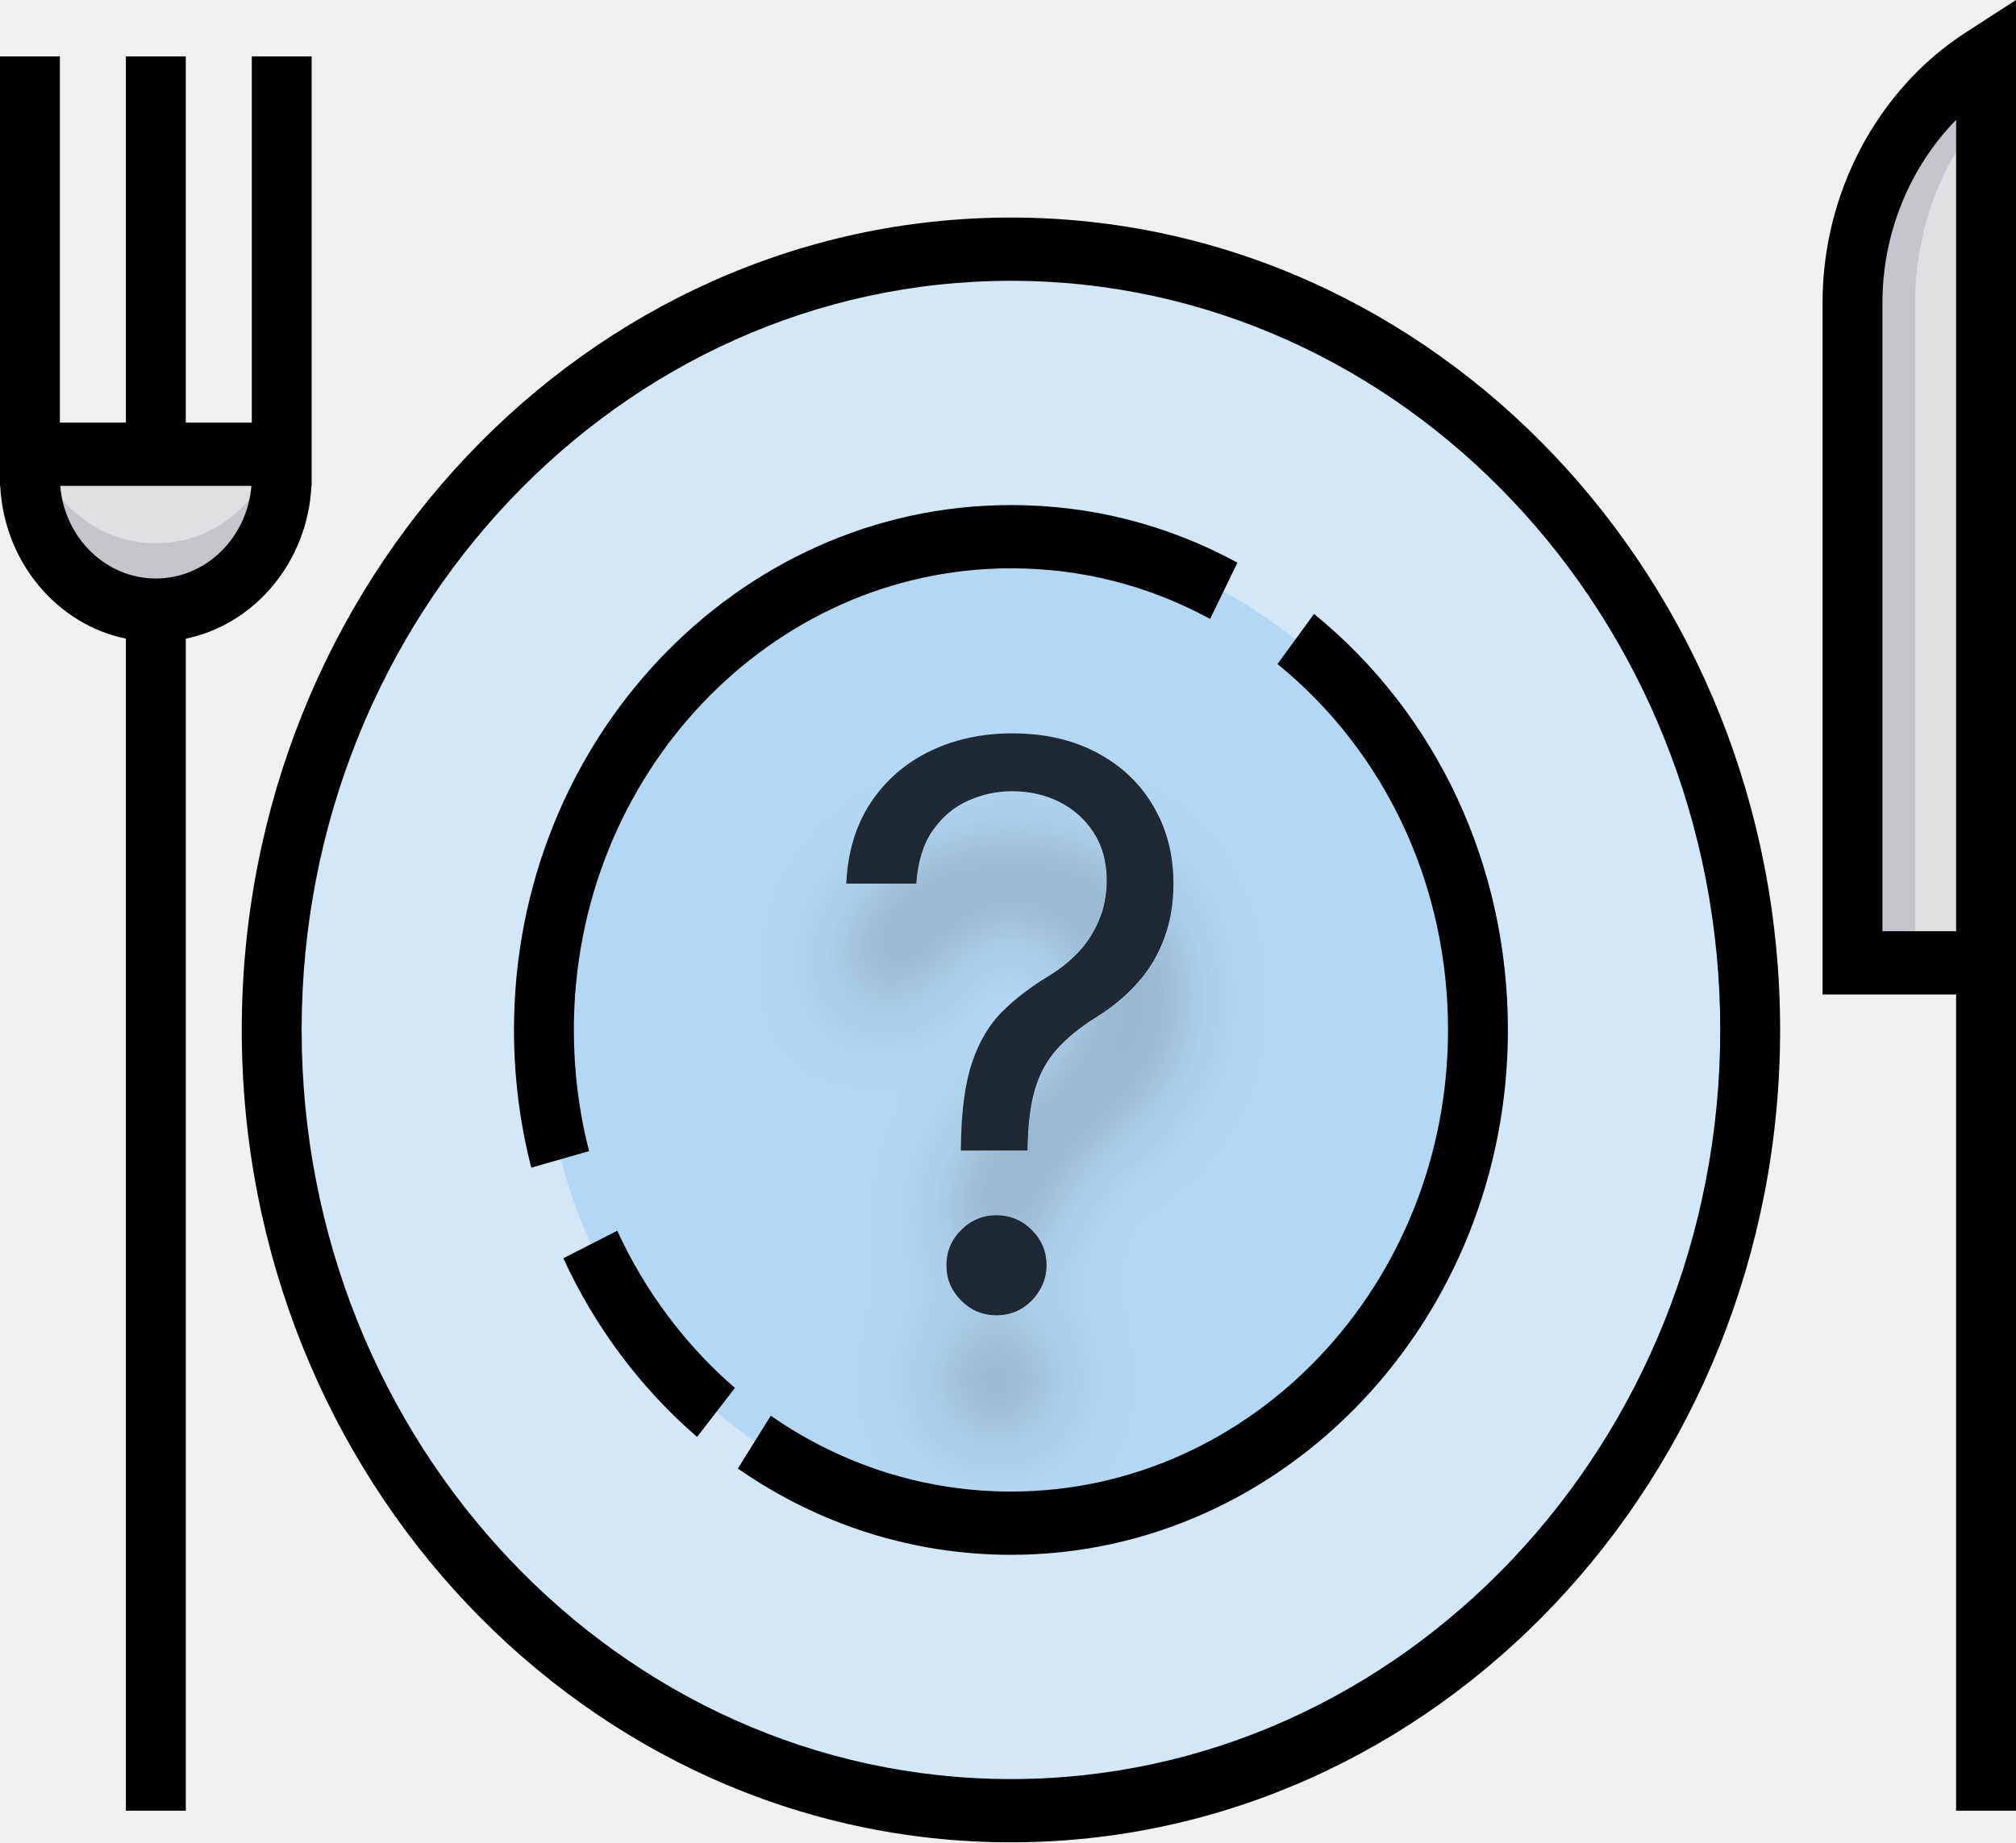
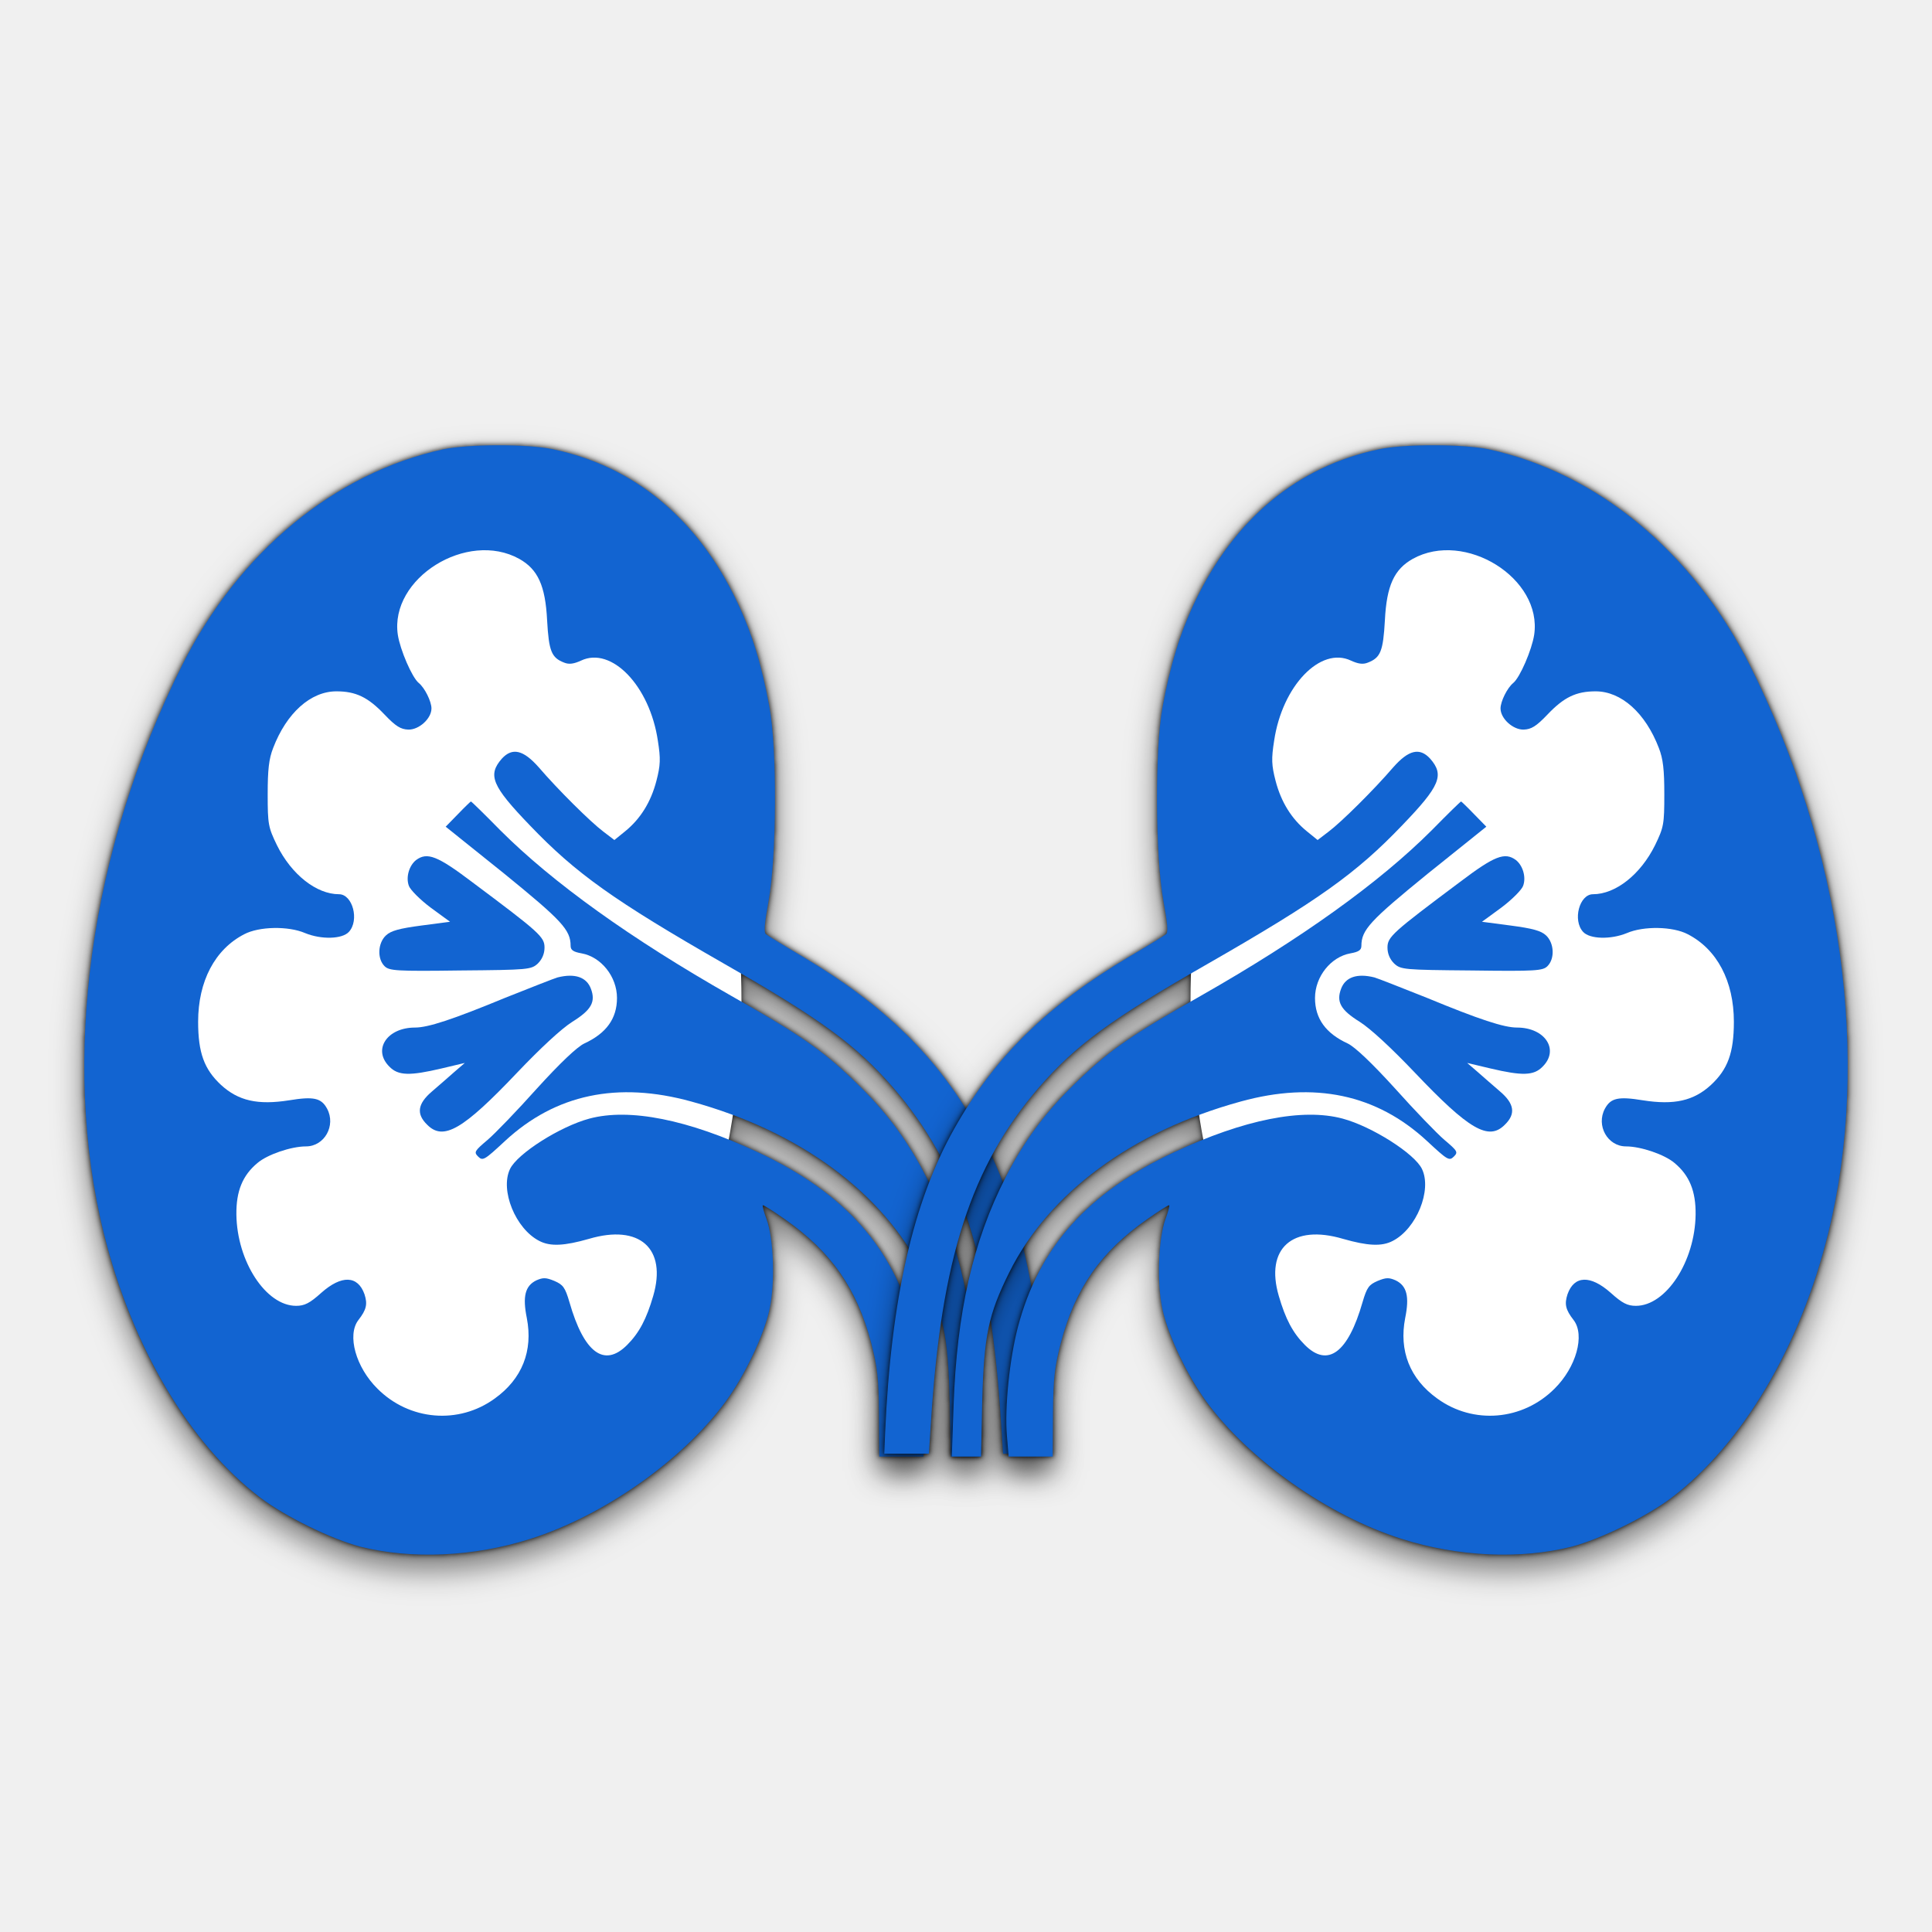
- <svg xmlns="http://www.w3.org/2000/svg" width="512" height="468" viewBox="0 0 512 468" fill="none">
-   <path d="M503.291 15.04C482.91 28.188 470.477 51.597 470.477 76.826V244.592H486.433H504.395V27.973V14.328L503.291 15.04Z" fill="#E0E0E2" />
-   <path d="M504.397 27.973V14.328L503.293 15.04C482.912 28.188 470.479 51.597 470.479 76.826V244.592H486.435V76.826C486.433 58.502 492.997 41.143 504.397 27.973Z" fill="#C6C5CB" />
-   <path d="M486.432 76.825V244.591H504.394V27.972C492.996 41.142 486.432 58.501 486.432 76.825Z" fill="#E0E0E2" />
-   <path d="M69.76 115.394H9.393H7.604V121.211C7.604 139.865 21.918 154.987 39.575 154.987C57.233 154.987 71.547 139.865 71.547 121.211V115.394H69.76Z" fill="#E0E0E2" />
-   <path d="M39.577 138.031C25.616 138.031 13.751 128.573 9.393 115.396H7.604V121.213C7.604 139.867 21.918 154.989 39.575 154.989C57.233 154.989 71.547 139.867 71.547 121.213V115.396H69.758C65.401 128.573 53.538 138.031 39.577 138.031Z" fill="#C6C5CB" />
-   <path d="M256.751 459.971C360.44 459.971 444.496 371.173 444.496 261.635C444.496 152.096 360.44 63.298 256.751 63.298C153.062 63.298 69.006 152.096 69.006 261.635C69.006 371.173 153.062 459.971 256.751 459.971Z" fill="#D2E7F8" />
-   <path d="M256.751 386.739C322.155 386.739 375.175 330.728 375.175 261.634C375.175 192.541 322.155 136.529 256.751 136.529C191.347 136.529 138.327 192.541 138.327 261.634C138.327 330.728 191.347 386.739 256.751 386.739Z" fill="#B3D8F5" />
-   <path d="M256.747 55.264C149.033 55.264 61.4 147.841 61.4 261.631C61.4 375.423 149.033 468 256.747 468C364.462 468 452.094 375.423 452.094 261.631C452.094 147.84 364.462 55.264 256.747 55.264ZM256.747 451.933C157.419 451.933 76.609 366.564 76.609 261.631C76.609 156.699 157.419 71.331 256.747 71.331C356.076 71.331 436.885 156.699 436.885 261.631C436.885 366.564 356.076 451.933 256.747 451.933Z" fill="black" />
-   <path d="M145.742 261.632C145.742 196.971 195.539 144.366 256.747 144.366C274.572 144.366 291.591 148.69 307.331 157.219L314.272 142.922C296.364 133.219 277.01 128.299 256.748 128.299C187.154 128.299 130.534 188.112 130.534 261.632C130.534 273.498 132.012 285.27 134.926 296.62L149.604 292.412C147.04 282.434 145.742 272.078 145.742 261.632Z" fill="black" />
-   <path d="M156.761 312.635L143.07 319.632C151.049 337.055 162.795 352.749 177.04 365.017L186.651 352.565C174.116 341.768 163.78 327.96 156.761 312.635Z" fill="black" />
-   <path d="M333.721 155.957L324.439 168.683C351.965 191.091 367.753 224.969 367.753 261.631C367.753 326.292 317.956 378.899 256.748 378.899C234.957 378.899 213.868 372.234 195.757 359.629L187.389 373.044C207.991 387.385 231.974 394.966 256.748 394.966C326.343 394.966 382.962 335.153 382.962 261.631C382.96 219.948 365.013 181.431 333.721 155.957Z" fill="black" />
-   <path d="M79.097 123.427H79.154V121.211V107.36V14.328H63.945V107.361H47.181V14.328H31.972V107.361H15.209V14.328H0V107.361V121.212V123.428H0.057C1.017 142.743 14.443 158.62 31.973 162.239V459.969H47.182V162.239C64.71 158.619 78.136 142.743 79.097 123.427ZM39.577 146.955C26.847 146.955 16.366 136.588 15.299 123.428H63.856C62.787 136.588 52.306 146.955 39.577 146.955Z" fill="black" />
-   <path d="M462.872 76.825V252.625H496.791V459.968H512V252.625V154.988V0L499.328 8.184C476.841 22.691 462.872 48.99 462.872 76.825ZM496.791 154.987V236.558H478.08V76.824C478.08 59.262 485.028 42.464 496.791 30.451V154.987Z" fill="black" />
-   <g filter="url(#filter0_d_3051_7882)">
-     <path d="M244.03 292.295V291.447C244.124 282.449 245.066 275.288 246.857 269.964C248.647 264.641 251.191 260.33 254.489 257.032C257.786 253.734 261.744 250.696 266.361 247.916C269.14 246.22 271.637 244.218 273.852 241.909C276.066 239.554 277.809 236.845 279.081 233.783C280.4 230.72 281.06 227.328 281.06 223.607C281.06 218.99 279.976 214.985 277.809 211.593C275.642 208.201 272.744 205.586 269.117 203.749C265.489 201.912 261.461 200.993 257.033 200.993C253.17 200.993 249.448 201.794 245.867 203.396C242.287 204.997 239.295 207.518 236.892 210.957C234.49 214.396 233.1 218.895 232.723 224.455H214.915C215.292 216.446 217.365 209.591 221.134 203.89C224.95 198.19 229.967 193.832 236.186 190.817C242.452 187.802 249.401 186.294 257.033 186.294C265.324 186.294 272.532 187.943 278.657 191.241C284.829 194.539 289.587 199.061 292.932 204.809C296.324 210.557 298.02 217.105 298.02 224.455C298.02 229.637 297.219 234.324 295.617 238.517C294.062 242.71 291.801 246.456 288.833 249.754C285.912 253.051 282.379 255.972 278.233 258.516C274.087 261.107 270.766 263.84 268.269 266.714C265.772 269.54 263.958 272.909 262.827 276.819C261.697 280.73 261.084 285.606 260.99 291.447V292.295H244.03ZM253.075 334.131C249.589 334.131 246.597 332.882 244.1 330.385C241.604 327.888 240.355 324.897 240.355 321.411C240.355 317.924 241.604 314.933 244.1 312.436C246.597 309.939 249.589 308.69 253.075 308.69C256.562 308.69 259.553 309.939 262.05 312.436C264.547 314.933 265.795 317.924 265.795 321.411C265.795 323.719 265.207 325.839 264.029 327.771C262.898 329.702 261.367 331.257 259.435 332.435C257.551 333.565 255.431 334.131 253.075 334.131Z" fill="#1F2933" />
+ <svg xmlns="http://www.w3.org/2000/svg" width="512" height="512" viewBox="0 0 512 512" fill="none">
+   <g filter="url(#filter0_ddd_2254_7709)">
+     <ellipse cx="118.199" cy="265.15" rx="78.3" ry="126.45" fill="white" />
+     <path d="M117.495 119.065C88.689 125.365 63.339 146.257 48.282 176.293C23.778 225.229 16.095 280.921 27.543 326.932C34.995 356.968 50.205 382.624 69.024 396.913C75.63 401.905 87.843 407.896 95.526 409.894C109.047 413.275 125.562 412.582 140.541 407.821C159.975 401.677 180.87 387.004 192.315 371.41C197.307 364.573 202.377 354.049 203.913 347.059C205.449 340.147 205.065 328.315 203.145 323.092C202.455 321.247 201.993 319.558 202.146 319.405C202.299 319.252 204.912 320.941 207.984 323.092C220.275 331.696 227.112 341.452 230.874 355.894C232.488 362.116 232.872 365.188 232.95 374.638L233.025 386.008H238.863H244.701L245.16 380.476C245.775 372.949 244.47 360.196 242.241 351.67C236.634 330.469 223.806 316.105 200.835 305.35C182.322 296.671 166.806 293.596 156.204 296.44C148.446 298.513 137.076 305.734 135.156 309.805C132.468 315.412 136.617 325.63 142.914 328.855C145.833 330.391 149.598 330.16 156.051 328.318C169.494 324.325 176.79 330.853 173.103 343.45C171.336 349.519 169.416 353.206 166.191 356.434C160.122 362.503 154.746 358.507 150.903 345.064C149.751 341.146 149.214 340.456 146.907 339.457C144.678 338.536 143.91 338.536 142.146 339.304C139.149 340.762 138.459 343.606 139.611 349.291C141.3 357.97 138.381 365.422 131.085 370.645C121.56 377.557 108.501 376.483 100.05 368.032C94.29 362.347 91.908 353.821 94.98 349.825C97.131 347.059 97.437 345.601 96.594 342.988C94.827 337.996 90.525 337.84 85.149 342.604C82.083 345.37 80.7 346.06 78.471 346.06C70.482 346.06 62.799 334.306 62.646 321.862C62.568 315.718 64.26 311.491 68.253 308.188C70.866 305.959 77.163 303.808 81.081 303.808C85.998 303.808 89.07 298.276 86.688 293.821C85.152 290.98 83.154 290.518 76.626 291.592C68.331 292.897 63.183 291.745 58.575 287.521C54.12 283.378 52.506 279.001 52.506 270.781C52.506 260.026 56.961 251.578 64.719 247.582C68.637 245.509 76.395 245.353 80.85 247.273C85.152 249.04 90.684 248.887 92.451 246.967C95.292 243.895 93.45 236.98 89.838 236.98C83.847 236.98 77.241 231.757 73.398 223.999C71.094 219.235 70.941 218.467 70.941 210.481C70.941 204.028 71.247 201.109 72.402 198.19C75.936 188.971 82.311 183.211 89.148 183.211C94.296 183.211 97.521 184.747 101.898 189.355C104.895 192.505 106.2 193.273 108.198 193.351C111.039 193.429 114.342 190.432 114.342 187.744C114.342 185.902 112.575 182.29 110.961 180.985C109.194 179.527 106.044 172.228 105.429 168.235C103.2 153.256 123.789 140.428 137.616 148.108C142.533 150.874 144.528 155.176 144.99 164.392C145.452 172.612 146.142 174.301 149.523 175.606C150.828 176.143 152.136 175.912 153.978 175.069C162.045 171.229 172.185 181.753 174.336 196.27C175.104 201.109 175.029 202.801 173.952 206.947C172.494 212.554 169.728 217.009 165.657 220.312L162.816 222.616L159.897 220.387C156.516 217.852 147.837 209.248 142.767 203.335C138.696 198.727 135.777 198.034 133.011 201.031C129.171 205.408 130.323 208.252 140.463 218.776C152.601 231.451 162.585 238.594 191.931 255.418C217.587 270.091 226.884 276.928 236.64 288.142C254.616 308.959 262.605 333.616 265.293 377.02L265.83 385.24H271.746H277.659L277.428 379.633C275.892 344.221 269.976 318.331 259.068 299.05C248.391 280.075 234.411 266.401 212.67 253.495C207.831 250.654 203.451 247.963 202.992 247.579C202.377 247.117 202.608 244.66 203.682 238.744C205.833 226.99 205.986 198.568 203.913 187.429C201.915 176.368 199.227 167.686 195.387 159.622C184.941 137.575 168.195 123.595 146.532 119.062C139.773 117.607 124.179 117.685 117.495 119.065Z" fill="#1264D1" />
+     <path d="M121.413 215.701L118.11 219.082L133.626 231.526C148.914 243.97 151.218 246.43 151.218 250.654C151.218 251.806 151.986 252.268 154.137 252.652C159.285 253.573 163.509 258.796 163.509 264.481C163.509 269.935 160.668 273.853 154.83 276.541C152.91 277.462 148.455 281.689 142.308 288.448C137.085 294.286 131.169 300.43 129.171 302.122C125.715 305.041 125.562 305.347 126.714 306.502C127.944 307.732 128.403 307.423 133.857 302.353C147.222 289.987 163.662 286.528 183.174 291.907C212.058 299.818 234.105 316.18 244.551 337.228C250.083 348.367 251.235 353.974 251.694 371.257L252.003 386.005H255.921H259.761L259.299 372.715C258.453 347.749 254.151 328.93 245.472 311.953C240.48 302.122 234.564 294.208 226.038 286.144C217.74 278.155 211.749 274.084 193.851 263.944C167.118 248.734 146.454 233.908 132.552 220.003C128.403 215.779 124.947 212.398 124.794 212.398C124.716 212.398 123.18 213.859 121.413 215.701Z" fill="#1264D1" />
+     <path d="M110.274 227.917C108.429 229.375 107.508 232.45 108.354 234.754C108.738 235.831 111.351 238.441 114.114 240.514L119.262 244.279L111.657 245.278C105.819 246.046 103.59 246.661 102.285 247.891C100.134 249.889 99.903 254.035 101.901 256.033C103.131 257.263 104.898 257.416 121.95 257.185C140.079 257.032 140.769 256.954 142.536 255.34C143.688 254.188 144.303 252.73 144.303 251.116C144.303 248.275 142.998 247.123 125.022 233.68C115.881 226.765 113.193 225.766 110.274 227.917Z" fill="#1264D1" />
+     <path d="M147.763 259.027C146.917 259.258 140.695 261.715 133.936 264.403C119.803 270.241 113.425 272.314 109.969 272.314C102.517 272.314 98.677 278.23 103.21 282.685C105.514 285.067 108.586 285.142 117.037 283.147L123.181 281.689L120.415 284.071C118.879 285.454 116.191 287.758 114.424 289.294C110.659 292.519 110.275 295.21 113.194 298.051C117.496 302.428 122.719 299.356 137.083 284.224C143.152 277.849 148.759 272.623 151.678 270.781C156.748 267.631 157.9 265.48 156.595 262.024C155.443 258.949 152.371 257.875 147.763 259.027Z" fill="#1264D1" />
+   </g>
+   <g filter="url(#filter1_ddd_2254_7709)">
+     <ellipse cx="393.8" cy="265.15" rx="78.3" ry="126.45" fill="white" />
+     <path d="M394.505 119.065C423.311 125.365 448.661 146.257 463.718 176.293C488.222 225.229 495.905 280.921 484.457 326.932C477.005 356.968 461.795 382.624 442.976 396.913C436.37 401.905 424.157 407.896 416.474 409.894C402.953 413.275 386.438 412.582 371.459 407.821C352.025 401.677 331.13 387.004 319.685 371.41C314.693 364.573 309.623 354.049 308.087 347.059C306.551 340.147 306.935 328.315 308.855 323.092C309.545 321.247 310.007 319.558 309.854 319.405C309.701 319.252 307.088 320.941 304.016 323.092C291.725 331.696 284.888 341.452 281.126 355.894C279.512 362.116 279.128 365.188 279.05 374.638L278.975 386.008H273.137H267.299L266.84 380.476C266.225 372.949 267.53 360.196 269.759 351.67C275.366 330.469 288.194 316.105 311.165 305.35C329.678 296.671 345.194 293.596 355.796 296.44C363.554 298.513 374.924 305.734 376.844 309.805C379.532 315.412 375.383 325.63 369.086 328.855C366.167 330.391 362.402 330.16 355.949 328.318C342.506 324.325 335.21 330.853 338.897 343.45C340.664 349.519 342.584 353.206 345.809 356.434C351.878 362.503 357.254 358.507 361.097 345.064C362.249 341.146 362.786 340.456 365.093 339.457C367.322 338.536 368.09 338.536 369.854 339.304C372.851 340.762 373.541 343.606 372.389 349.291C370.7 357.97 373.619 365.422 380.915 370.645C390.44 377.557 403.499 376.483 411.95 368.032C417.71 362.347 420.092 353.821 417.02 349.825C414.869 347.059 414.563 345.601 415.406 342.988C417.173 337.996 421.475 337.84 426.851 342.604C429.917 345.37 431.3 346.06 433.529 346.06C441.518 346.06 449.201 334.306 449.354 321.862C449.432 315.718 447.74 311.491 443.747 308.188C441.134 305.959 434.837 303.808 430.919 303.808C426.002 303.808 422.93 298.276 425.312 293.821C426.848 290.98 428.846 290.518 435.374 291.592C443.669 292.897 448.817 291.745 453.425 287.521C457.88 283.378 459.494 279.001 459.494 270.781C459.494 260.026 455.039 251.578 447.281 247.582C443.363 245.509 435.605 245.353 431.15 247.273C426.848 249.04 421.316 248.887 419.549 246.967C416.708 243.895 418.55 236.98 422.162 236.98C428.153 236.98 434.759 231.757 438.602 223.999C440.906 219.235 441.059 218.467 441.059 210.481C441.059 204.028 440.753 201.109 439.598 198.19C436.064 188.971 429.689 183.211 422.852 183.211C417.704 183.211 414.479 184.747 410.102 189.355C407.105 192.505 405.8 193.273 403.802 193.351C400.961 193.429 397.658 190.432 397.658 187.744C397.658 185.902 399.425 182.29 401.039 180.985C402.806 179.527 405.956 172.228 406.571 168.235C408.8 153.256 388.211 140.428 374.384 148.108C369.467 150.874 367.472 155.176 367.01 164.392C366.548 172.612 365.858 174.301 362.477 175.606C361.172 176.143 359.864 175.912 358.022 175.069C349.955 171.229 339.815 181.753 337.664 196.27C336.896 201.109 336.971 202.801 338.048 206.947C339.506 212.554 342.272 217.009 346.343 220.312L349.184 222.616L352.103 220.387C355.484 217.852 364.163 209.248 369.233 203.335C373.304 198.727 376.223 198.034 378.989 201.031C382.829 205.408 381.677 208.252 371.537 218.776C359.399 231.451 349.415 238.594 320.069 255.418C294.413 270.091 285.116 276.928 275.36 288.142C257.384 308.959 249.395 333.616 246.707 377.02L246.17 385.24H240.254H234.341L234.572 379.633C236.108 344.221 242.024 318.331 252.932 299.05C263.609 280.075 277.589 266.401 299.33 253.495C304.169 250.654 308.549 247.963 309.008 247.579C309.623 247.117 309.392 244.66 308.318 238.744C306.167 226.99 306.014 198.568 308.087 187.429C310.085 176.368 312.773 167.686 316.613 159.622C327.059 137.575 343.805 123.595 365.468 119.062C372.227 117.607 387.821 117.685 394.505 119.065Z" fill="#1264D1" />
+     <path d="M390.587 215.701L393.89 219.082L378.374 231.526C363.086 243.97 360.782 246.43 360.782 250.654C360.782 251.806 360.014 252.268 357.863 252.652C352.715 253.573 348.491 258.796 348.491 264.481C348.491 269.935 351.332 273.853 357.17 276.541C359.09 277.462 363.545 281.689 369.692 288.448C374.915 294.286 380.831 300.43 382.829 302.122C386.285 305.041 386.438 305.347 385.286 306.502C384.056 307.732 383.597 307.423 378.143 302.353C364.778 289.987 348.338 286.528 328.826 291.907C299.942 299.818 277.895 316.18 267.449 337.228C261.917 348.367 260.765 353.974 260.306 371.257L259.997 386.005H256.079H252.239L252.701 372.715C253.547 347.749 257.849 328.93 266.528 311.953C271.52 302.122 277.436 294.208 285.962 286.144C294.26 278.155 300.251 274.084 318.149 263.944C344.882 248.734 365.546 233.908 379.448 220.003C383.597 215.779 387.053 212.398 387.206 212.398C387.284 212.398 388.82 213.859 390.587 215.701Z" fill="#1264D1" />
+     <path d="M401.726 227.917C403.571 229.375 404.492 232.45 403.646 234.754C403.262 235.831 400.649 238.441 397.886 240.514L392.738 244.279L400.343 245.278C406.181 246.046 408.41 246.661 409.715 247.891C411.866 249.889 412.097 254.035 410.099 256.033C408.869 257.263 407.102 257.416 390.05 257.185C371.921 257.032 371.231 256.954 369.464 255.34C368.312 254.188 367.697 252.73 367.697 251.116C367.697 248.275 369.002 247.123 386.978 233.68C396.119 226.765 398.807 225.766 401.726 227.917Z" fill="#1264D1" />
+     <path d="M364.237 259.027C365.083 259.258 371.305 261.715 378.064 264.403C392.197 270.241 398.575 272.314 402.031 272.314C409.483 272.314 413.323 278.23 408.79 282.685C406.486 285.067 403.414 285.142 394.963 283.147L388.819 281.689L391.585 284.071C393.121 285.454 395.809 287.758 397.576 289.294C401.341 292.519 401.725 295.21 398.806 298.051C394.504 302.428 389.281 299.356 374.917 284.224C368.848 277.849 363.241 272.623 360.322 270.781C355.252 267.631 354.1 265.48 355.405 262.024C356.557 258.949 359.629 257.875 364.237 259.027Z" fill="#1264D1" />
  </g>
  <defs>
-     <filter id="filter0_d_3051_7882" x="192.915" y="186.294" width="127.104" height="198.837" filterUnits="userSpaceOnUse" color-interpolation-filters="sRGB">
+     <filter id="filter0_ddd_2254_7709" x="-8" y="111" width="316" height="316" filterUnits="userSpaceOnUse" color-interpolation-filters="sRGB">
      <feFlood flood-opacity="0" result="BackgroundImageFix" />
      <feColorMatrix in="SourceAlpha" type="matrix" values="0 0 0 0 0 0 0 0 0 0 0 0 0 0 0 0 0 0 127 0" result="hardAlpha" />
-       <feOffset dy="29" />
-       <feGaussianBlur stdDeviation="11" />
-       <feComposite in2="hardAlpha" operator="out" />
-       <feColorMatrix type="matrix" values="0 0 0 0 0 0 0 0 0 0 0 0 0 0 0 0 0 0 0.25 0" />
-       <feBlend mode="normal" in2="BackgroundImageFix" result="effect1_dropShadow_3051_7882" />
-       <feBlend mode="normal" in="SourceGraphic" in2="effect1_dropShadow_3051_7882" result="shape" />
+       <feOffset />
+       <feGaussianBlur stdDeviation="0.5" />
+       <feColorMatrix type="matrix" values="0 0 0 0 0 0 0 0 0 0 0 0 0 0 0 0 0 0 0.5 0" />
+       <feBlend mode="normal" in2="BackgroundImageFix" result="effect1_dropShadow_2254_7709" />
+       <feColorMatrix in="SourceAlpha" type="matrix" values="0 0 0 0 0 0 0 0 0 0 0 0 0 0 0 0 0 0 127 0" result="hardAlpha" />
+       <feOffset />
+       <feGaussianBlur stdDeviation="1" />
+       <feColorMatrix type="matrix" values="0 0 0 0 0 0 0 0 0 0 0 0 0 0 0 0 0 0 0.5 0" />
+       <feBlend mode="normal" in2="effect1_dropShadow_2254_7709" result="effect2_dropShadow_2254_7709" />
+       <feColorMatrix in="SourceAlpha" type="matrix" values="0 0 0 0 0 0 0 0 0 0 0 0 0 0 0 0 0 0 127 0" result="hardAlpha" />
+       <feOffset dy="4" />
+       <feGaussianBlur stdDeviation="4" />
+       <feColorMatrix type="matrix" values="0 0 0 0 0 0 0 0 0 0 0 0 0 0 0 0 0 0 0.5 0" />
+       <feBlend mode="normal" in2="effect2_dropShadow_2254_7709" result="effect3_dropShadow_2254_7709" />
+       <feBlend mode="normal" in="SourceGraphic" in2="effect3_dropShadow_2254_7709" result="shape" />
+     </filter>
+     <filter id="filter1_ddd_2254_7709" x="204" y="111" width="316" height="316" filterUnits="userSpaceOnUse" color-interpolation-filters="sRGB">
+       <feFlood flood-opacity="0" result="BackgroundImageFix" />
+       <feColorMatrix in="SourceAlpha" type="matrix" values="0 0 0 0 0 0 0 0 0 0 0 0 0 0 0 0 0 0 127 0" result="hardAlpha" />
+       <feOffset />
+       <feGaussianBlur stdDeviation="0.5" />
+       <feColorMatrix type="matrix" values="0 0 0 0 0 0 0 0 0 0 0 0 0 0 0 0 0 0 0.5 0" />
+       <feBlend mode="normal" in2="BackgroundImageFix" result="effect1_dropShadow_2254_7709" />
+       <feColorMatrix in="SourceAlpha" type="matrix" values="0 0 0 0 0 0 0 0 0 0 0 0 0 0 0 0 0 0 127 0" result="hardAlpha" />
+       <feOffset />
+       <feGaussianBlur stdDeviation="1" />
+       <feColorMatrix type="matrix" values="0 0 0 0 0 0 0 0 0 0 0 0 0 0 0 0 0 0 0.5 0" />
+       <feBlend mode="normal" in2="effect1_dropShadow_2254_7709" result="effect2_dropShadow_2254_7709" />
+       <feColorMatrix in="SourceAlpha" type="matrix" values="0 0 0 0 0 0 0 0 0 0 0 0 0 0 0 0 0 0 127 0" result="hardAlpha" />
+       <feOffset dy="4" />
+       <feGaussianBlur stdDeviation="4" />
+       <feColorMatrix type="matrix" values="0 0 0 0 0 0 0 0 0 0 0 0 0 0 0 0 0 0 0.5 0" />
+       <feBlend mode="normal" in2="effect2_dropShadow_2254_7709" result="effect3_dropShadow_2254_7709" />
+       <feBlend mode="normal" in="SourceGraphic" in2="effect3_dropShadow_2254_7709" result="shape" />
    </filter>
  </defs>
</svg>
